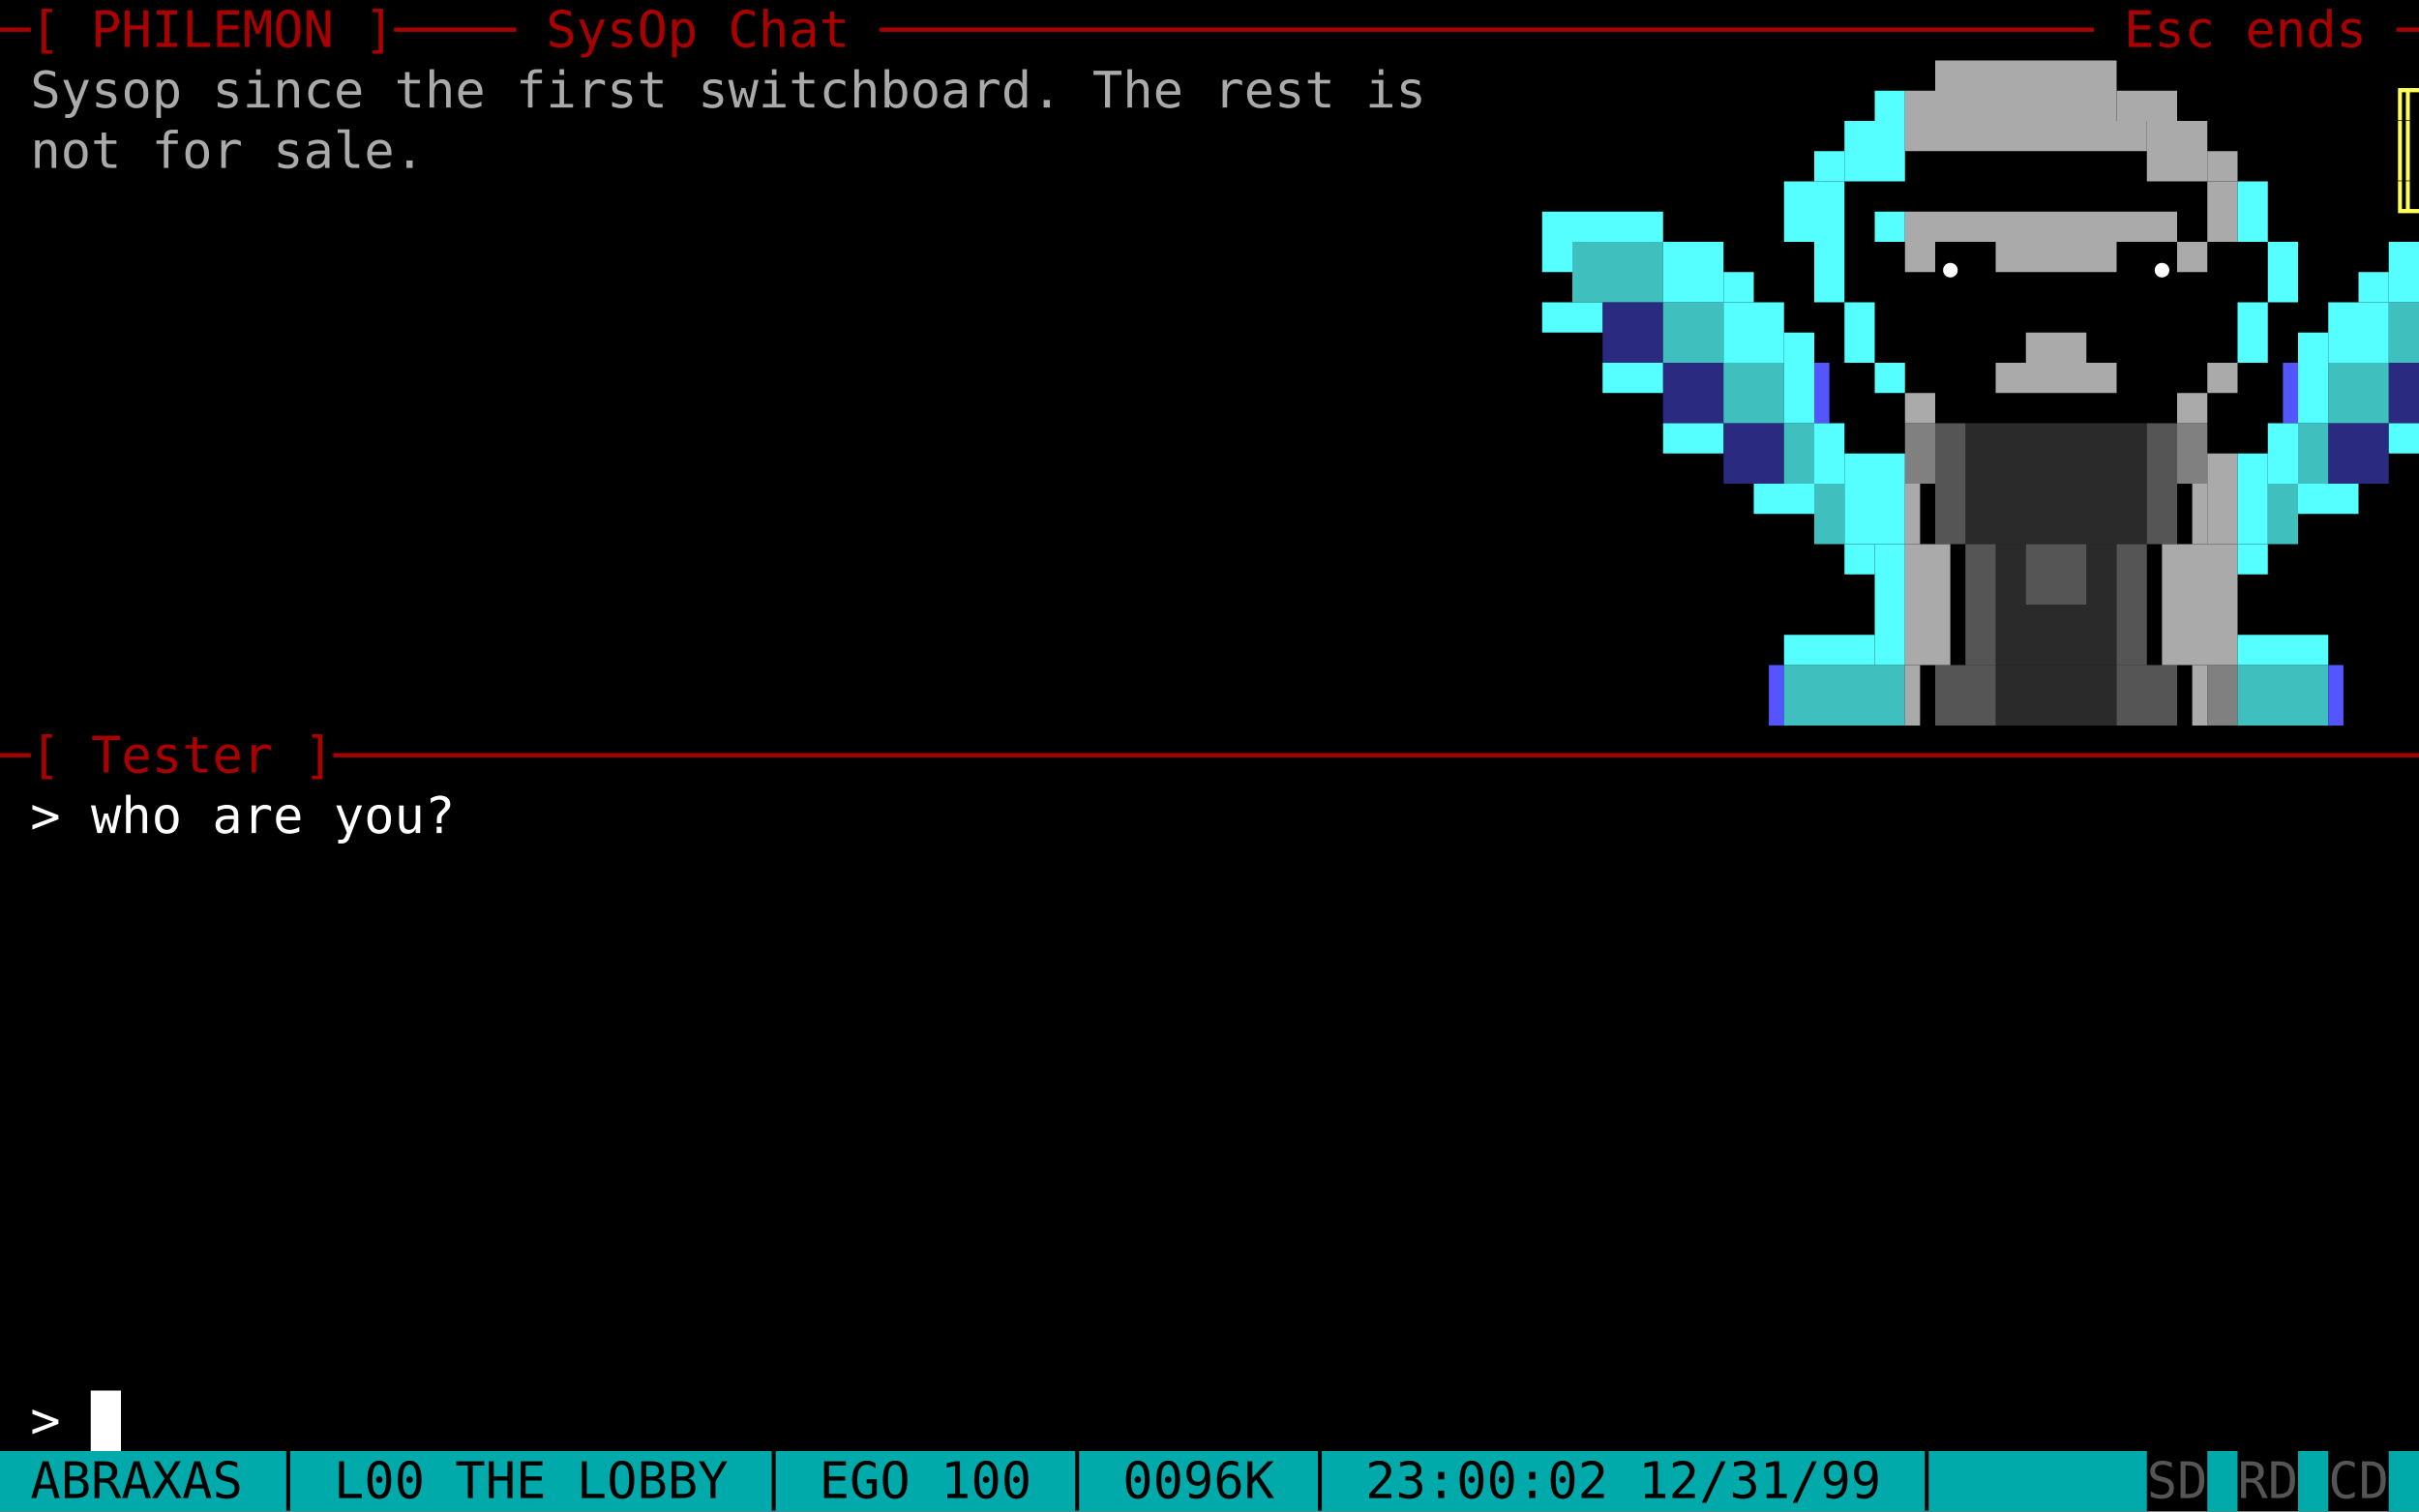
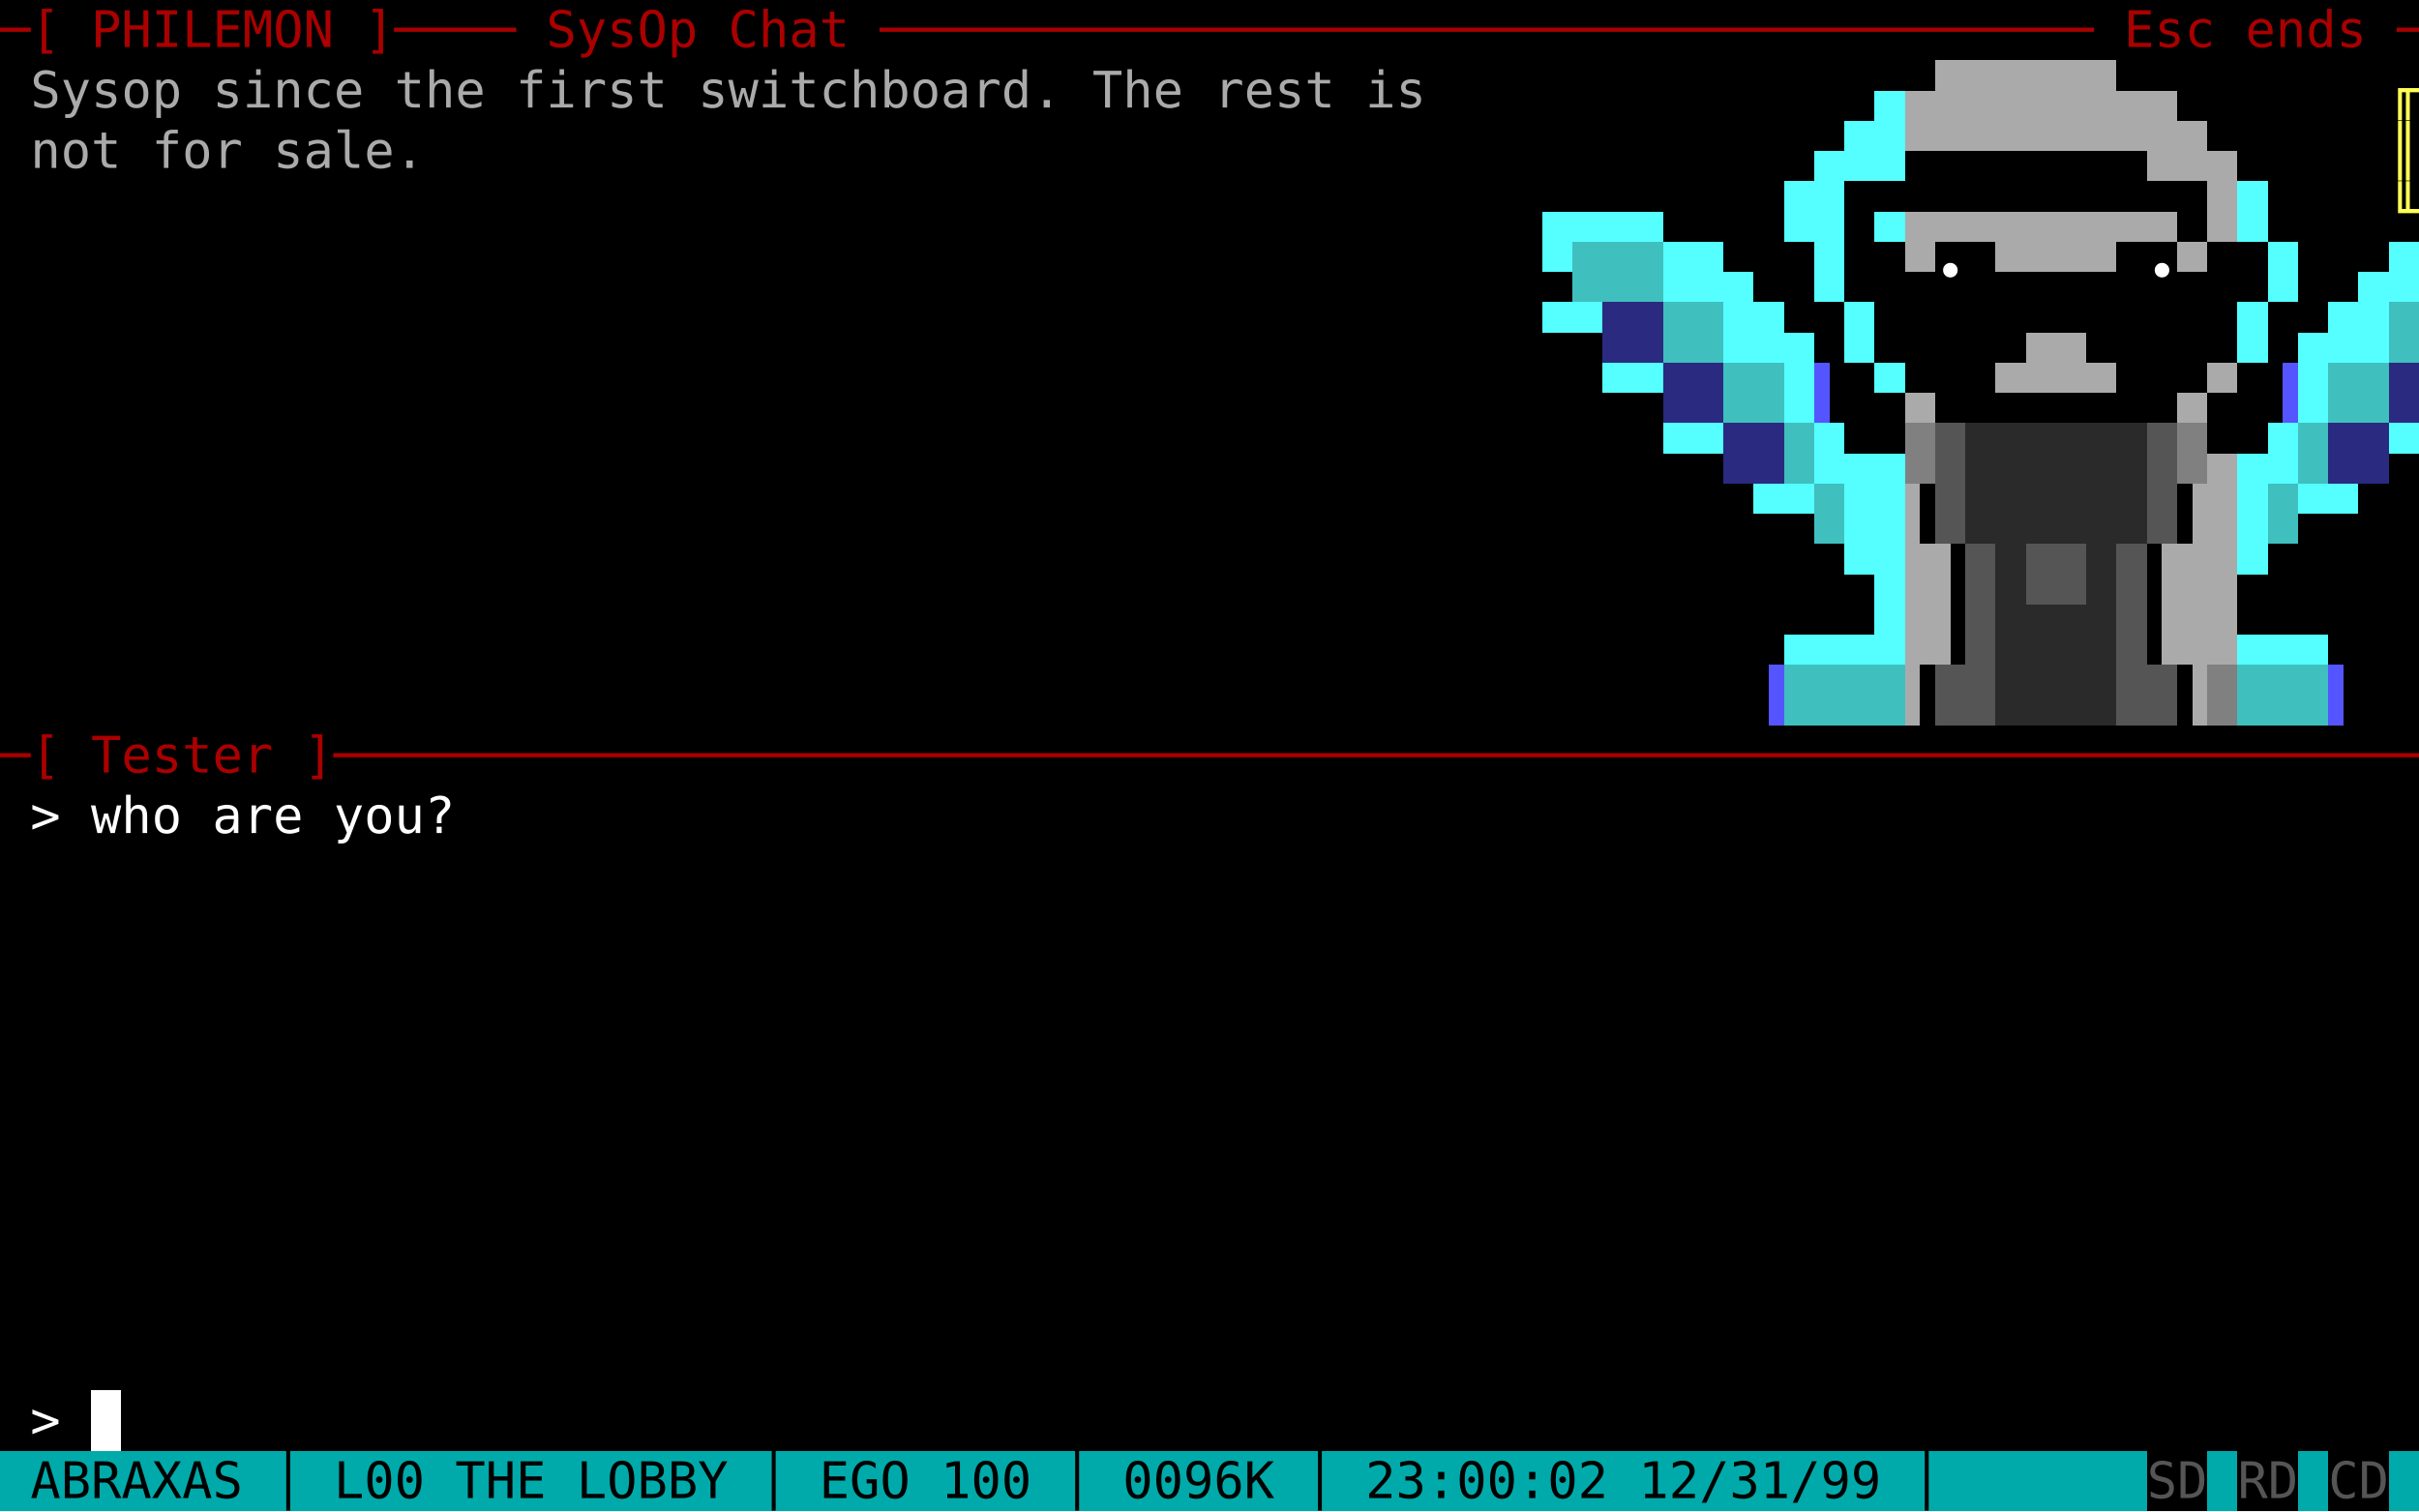
- <svg xmlns="http://www.w3.org/2000/svg" width="720" height="450" viewBox="0 0 720 450" font-family="Menlo, Consolas, 'DejaVu Sans Mono', monospace" font-size="15" style="white-space:pre">
+ <svg xmlns="http://www.w3.org/2000/svg" width="720" height="450" viewBox="0 0 720 450" font-family="Menlo, Consolas, 'DejaVu Sans Mono', monospace" font-size="15" shape-rendering="crispEdges" style="white-space:pre">
  <rect x="0" y="0" width="720" height="450" fill="#000000" />
  <text x="0" y="14" fill="#aa0000" textLength="720" lengthAdjust="spacingAndGlyphs" xml:space="preserve">─[ PHILEMON ]──── SysOp Chat ──────────────────────────────────────── Esc ends ─</text>
  <text x="0" y="32" fill="#aaaaaa" textLength="558" lengthAdjust="spacingAndGlyphs" xml:space="preserve"> Sysop since the first switchboard. The rest is               </text>
  <rect x="558" y="27" width="9" height="9" fill="#55ffff" />
  <rect x="567" y="27" width="9" height="9" fill="#aaaaaa" />
  <rect x="576" y="18" width="54" height="18" fill="#aaaaaa" />
  <rect x="630" y="27" width="18" height="9" fill="#aaaaaa" />
  <text x="711" y="32" fill="#ffff55" textLength="9" lengthAdjust="spacingAndGlyphs" xml:space="preserve">╓</text>
  <text x="0" y="50" fill="#aaaaaa" textLength="459" lengthAdjust="spacingAndGlyphs" xml:space="preserve"> not for sale.                                     </text>
  <rect x="540" y="45" width="9" height="9" fill="#55ffff" />
  <rect x="549" y="36" width="18" height="18" fill="#55ffff" />
  <rect x="567" y="36" width="72" height="9" fill="#aaaaaa" />
  <rect x="639" y="36" width="18" height="18" fill="#aaaaaa" />
  <rect x="657" y="45" width="9" height="9" fill="#aaaaaa" />
  <text x="711" y="50" fill="#ffff55" textLength="9" lengthAdjust="spacingAndGlyphs" xml:space="preserve">║</text>
  <rect x="459" y="63" width="36" height="9" fill="#55ffff" />
  <rect x="531" y="54" width="18" height="18" fill="#55ffff" />
  <rect x="558" y="63" width="9" height="9" fill="#55ffff" />
  <rect x="567" y="63" width="81" height="9" fill="#aaaaaa" />
  <rect x="657" y="54" width="9" height="18" fill="#aaaaaa" />
  <rect x="666" y="54" width="9" height="18" fill="#55ffff" />
  <text x="711" y="68" fill="#ffff55" textLength="9" lengthAdjust="spacingAndGlyphs" xml:space="preserve">╙</text>
  <rect x="459" y="72" width="9" height="9" fill="#55ffff" />
  <rect x="468" y="72" width="27" height="18" fill="#55ffff" fill-opacity="0.75" />
  <rect x="495" y="72" width="18" height="18" fill="#55ffff" />
  <rect x="513" y="81" width="9" height="9" fill="#55ffff" />
  <rect x="540" y="72" width="9" height="18" fill="#55ffff" />
  <rect x="567" y="72" width="9" height="9" fill="#aaaaaa" />
  <text x="576" y="86" fill="#ffffff" textLength="18" lengthAdjust="spacingAndGlyphs" xml:space="preserve">• </text>
  <rect x="594" y="72" width="36" height="9" fill="#aaaaaa" />
  <text x="639" y="86" fill="#ffffff" textLength="9" lengthAdjust="spacingAndGlyphs" xml:space="preserve">•</text>
  <rect x="648" y="72" width="9" height="9" fill="#aaaaaa" />
  <rect x="675" y="72" width="9" height="18" fill="#55ffff" />
  <rect x="702" y="81" width="9" height="9" fill="#55ffff" />
  <rect x="711" y="72" width="9" height="18" fill="#55ffff" />
  <rect x="459" y="90" width="18" height="9" fill="#55ffff" />
  <rect x="477" y="90" width="18" height="18" fill="#5555ff" fill-opacity="0.5" />
  <rect x="495" y="90" width="18" height="18" fill="#55ffff" fill-opacity="0.75" />
  <rect x="513" y="90" width="18" height="18" fill="#55ffff" />
  <rect x="531" y="99" width="9" height="9" fill="#55ffff" />
  <rect x="549" y="90" width="9" height="18" fill="#55ffff" />
  <rect x="603" y="99" width="18" height="9" fill="#aaaaaa" />
  <rect x="666" y="90" width="9" height="18" fill="#55ffff" />
  <rect x="684" y="99" width="9" height="9" fill="#55ffff" />
  <rect x="693" y="90" width="18" height="18" fill="#55ffff" />
  <rect x="711" y="90" width="9" height="18" fill="#55ffff" fill-opacity="0.75" />
  <rect x="477" y="108" width="18" height="9" fill="#55ffff" />
  <rect x="495" y="108" width="18" height="18" fill="#5555ff" fill-opacity="0.5" />
  <rect x="513" y="108" width="18" height="18" fill="#55ffff" fill-opacity="0.75" />
  <rect x="531" y="108" width="9" height="18" fill="#55ffff" />
  <rect x="540" y="108" width="4.5" height="18" fill="#5555ff" />
  <rect x="558" y="108" width="9" height="9" fill="#55ffff" />
  <rect x="567" y="117" width="9" height="9" fill="#aaaaaa" />
  <rect x="594" y="108" width="36" height="9" fill="#aaaaaa" />
  <rect x="648" y="117" width="9" height="9" fill="#aaaaaa" />
  <rect x="657" y="108" width="9" height="9" fill="#aaaaaa" />
  <rect x="679.5" y="108" width="4.5" height="18" fill="#5555ff" />
  <rect x="684" y="108" width="9" height="18" fill="#55ffff" />
  <rect x="693" y="108" width="18" height="18" fill="#55ffff" fill-opacity="0.75" />
  <rect x="711" y="108" width="9" height="18" fill="#5555ff" fill-opacity="0.5" />
  <rect x="495" y="126" width="18" height="9" fill="#55ffff" />
  <rect x="513" y="126" width="18" height="18" fill="#5555ff" fill-opacity="0.5" />
  <rect x="531" y="126" width="9" height="18" fill="#55ffff" fill-opacity="0.75" />
  <rect x="540" y="126" width="9" height="18" fill="#55ffff" />
  <rect x="549" y="135" width="18" height="9" fill="#55ffff" />
  <rect x="567" y="126" width="9" height="18" fill="#aaaaaa" fill-opacity="0.75" />
  <rect x="576" y="126" width="9" height="18" fill="#aaaaaa" fill-opacity="0.5" />
  <rect x="585" y="126" width="54" height="18" fill="#aaaaaa" fill-opacity="0.25" />
  <rect x="639" y="126" width="9" height="18" fill="#aaaaaa" fill-opacity="0.5" />
  <rect x="648" y="126" width="9" height="18" fill="#aaaaaa" fill-opacity="0.75" />
  <rect x="657" y="135" width="9" height="9" fill="#aaaaaa" />
  <rect x="666" y="135" width="9" height="9" fill="#55ffff" />
  <rect x="675" y="126" width="9" height="18" fill="#55ffff" />
  <rect x="684" y="126" width="9" height="18" fill="#55ffff" fill-opacity="0.75" />
  <rect x="693" y="126" width="18" height="18" fill="#5555ff" fill-opacity="0.5" />
  <rect x="711" y="126" width="9" height="9" fill="#55ffff" />
  <rect x="522" y="144" width="18" height="9" fill="#55ffff" />
  <rect x="540" y="144" width="9" height="18" fill="#55ffff" fill-opacity="0.75" />
  <rect x="549" y="144" width="18" height="18" fill="#55ffff" />
  <rect x="567" y="144" width="4.5" height="18" fill="#aaaaaa" />
  <rect x="576" y="144" width="9" height="18" fill="#aaaaaa" fill-opacity="0.5" />
  <rect x="585" y="144" width="54" height="18" fill="#aaaaaa" fill-opacity="0.25" />
  <rect x="639" y="144" width="9" height="18" fill="#aaaaaa" fill-opacity="0.5" />
  <rect x="652.5" y="144" width="4.5" height="18" fill="#aaaaaa" />
  <rect x="657" y="144" width="9" height="18" fill="#aaaaaa" />
  <rect x="666" y="144" width="9" height="18" fill="#55ffff" />
  <rect x="675" y="144" width="9" height="18" fill="#55ffff" fill-opacity="0.75" />
  <rect x="684" y="144" width="18" height="9" fill="#55ffff" />
  <rect x="549" y="162" width="9" height="9" fill="#55ffff" />
  <rect x="558" y="162" width="9" height="18" fill="#55ffff" />
  <rect x="567" y="162" width="9" height="18" fill="#aaaaaa" />
  <rect x="576" y="162" width="4.5" height="18" fill="#aaaaaa" />
  <rect x="585" y="162" width="9" height="18" fill="#aaaaaa" fill-opacity="0.5" />
  <rect x="594" y="162" width="9" height="18" fill="#aaaaaa" fill-opacity="0.25" />
  <rect x="603" y="162" width="18" height="18" fill="#aaaaaa" fill-opacity="0.5" />
  <rect x="621" y="162" width="9" height="18" fill="#aaaaaa" fill-opacity="0.25" />
  <rect x="630" y="162" width="9" height="18" fill="#aaaaaa" fill-opacity="0.5" />
  <rect x="643.5" y="162" width="4.5" height="18" fill="#aaaaaa" />
  <rect x="648" y="162" width="18" height="18" fill="#aaaaaa" />
  <rect x="666" y="162" width="9" height="9" fill="#55ffff" />
  <rect x="531" y="189" width="27" height="9" fill="#55ffff" />
  <rect x="558" y="180" width="9" height="18" fill="#55ffff" />
  <rect x="567" y="180" width="9" height="18" fill="#aaaaaa" />
  <rect x="576" y="180" width="4.5" height="18" fill="#aaaaaa" />
  <rect x="585" y="180" width="9" height="18" fill="#aaaaaa" fill-opacity="0.5" />
  <rect x="594" y="180" width="36" height="18" fill="#aaaaaa" fill-opacity="0.25" />
  <rect x="630" y="180" width="9" height="18" fill="#aaaaaa" fill-opacity="0.5" />
  <rect x="643.5" y="180" width="4.5" height="18" fill="#aaaaaa" />
  <rect x="648" y="180" width="18" height="18" fill="#aaaaaa" />
  <rect x="666" y="189" width="27" height="9" fill="#55ffff" />
  <rect x="526.5" y="198" width="4.5" height="18" fill="#5555ff" />
  <rect x="531" y="198" width="36" height="18" fill="#55ffff" fill-opacity="0.75" />
  <rect x="567" y="198" width="4.5" height="18" fill="#aaaaaa" />
  <rect x="576" y="198" width="18" height="18" fill="#aaaaaa" fill-opacity="0.5" />
  <rect x="594" y="198" width="36" height="18" fill="#aaaaaa" fill-opacity="0.25" />
  <rect x="630" y="198" width="18" height="18" fill="#aaaaaa" fill-opacity="0.5" />
  <rect x="652.5" y="198" width="4.5" height="18" fill="#aaaaaa" />
  <rect x="657" y="198" width="9" height="18" fill="#aaaaaa" fill-opacity="0.75" />
  <rect x="666" y="198" width="27" height="18" fill="#55ffff" fill-opacity="0.75" />
  <rect x="693" y="198" width="4.5" height="18" fill="#5555ff" />
  <text x="0" y="230" fill="#aa0000" textLength="720" lengthAdjust="spacingAndGlyphs" xml:space="preserve">─[ Tester ]─────────────────────────────────────────────────────────────────────</text>
  <text x="9" y="248" fill="#ffffff" textLength="126" lengthAdjust="spacingAndGlyphs" xml:space="preserve">&gt; who are you?</text>
  <text x="9" y="428" fill="#ffffff" textLength="18" lengthAdjust="spacingAndGlyphs" xml:space="preserve">&gt; </text>
  <rect x="27" y="414" width="9" height="18" fill="#ffffff" />
  <rect x="0" y="432" width="639" height="18" fill="#00aaaa" />
  <text x="0" y="446" fill="#000000" textLength="639" lengthAdjust="spacingAndGlyphs" xml:space="preserve"> ABRAXAS │ L00 THE LOBBY │ EGO 100 │ 0096K │ 23:00:02 12/31/99 │       </text>
  <text x="639" y="446" fill="#555555" textLength="18" lengthAdjust="spacingAndGlyphs" xml:space="preserve">SD</text>
  <rect x="657" y="432" width="9" height="18" fill="#00aaaa" />
  <text x="666" y="446" fill="#555555" textLength="18" lengthAdjust="spacingAndGlyphs" xml:space="preserve">RD</text>
  <rect x="684" y="432" width="9" height="18" fill="#00aaaa" />
  <text x="693" y="446" fill="#555555" textLength="18" lengthAdjust="spacingAndGlyphs" xml:space="preserve">CD</text>
  <rect x="711" y="432" width="9" height="18" fill="#00aaaa" />
</svg>
